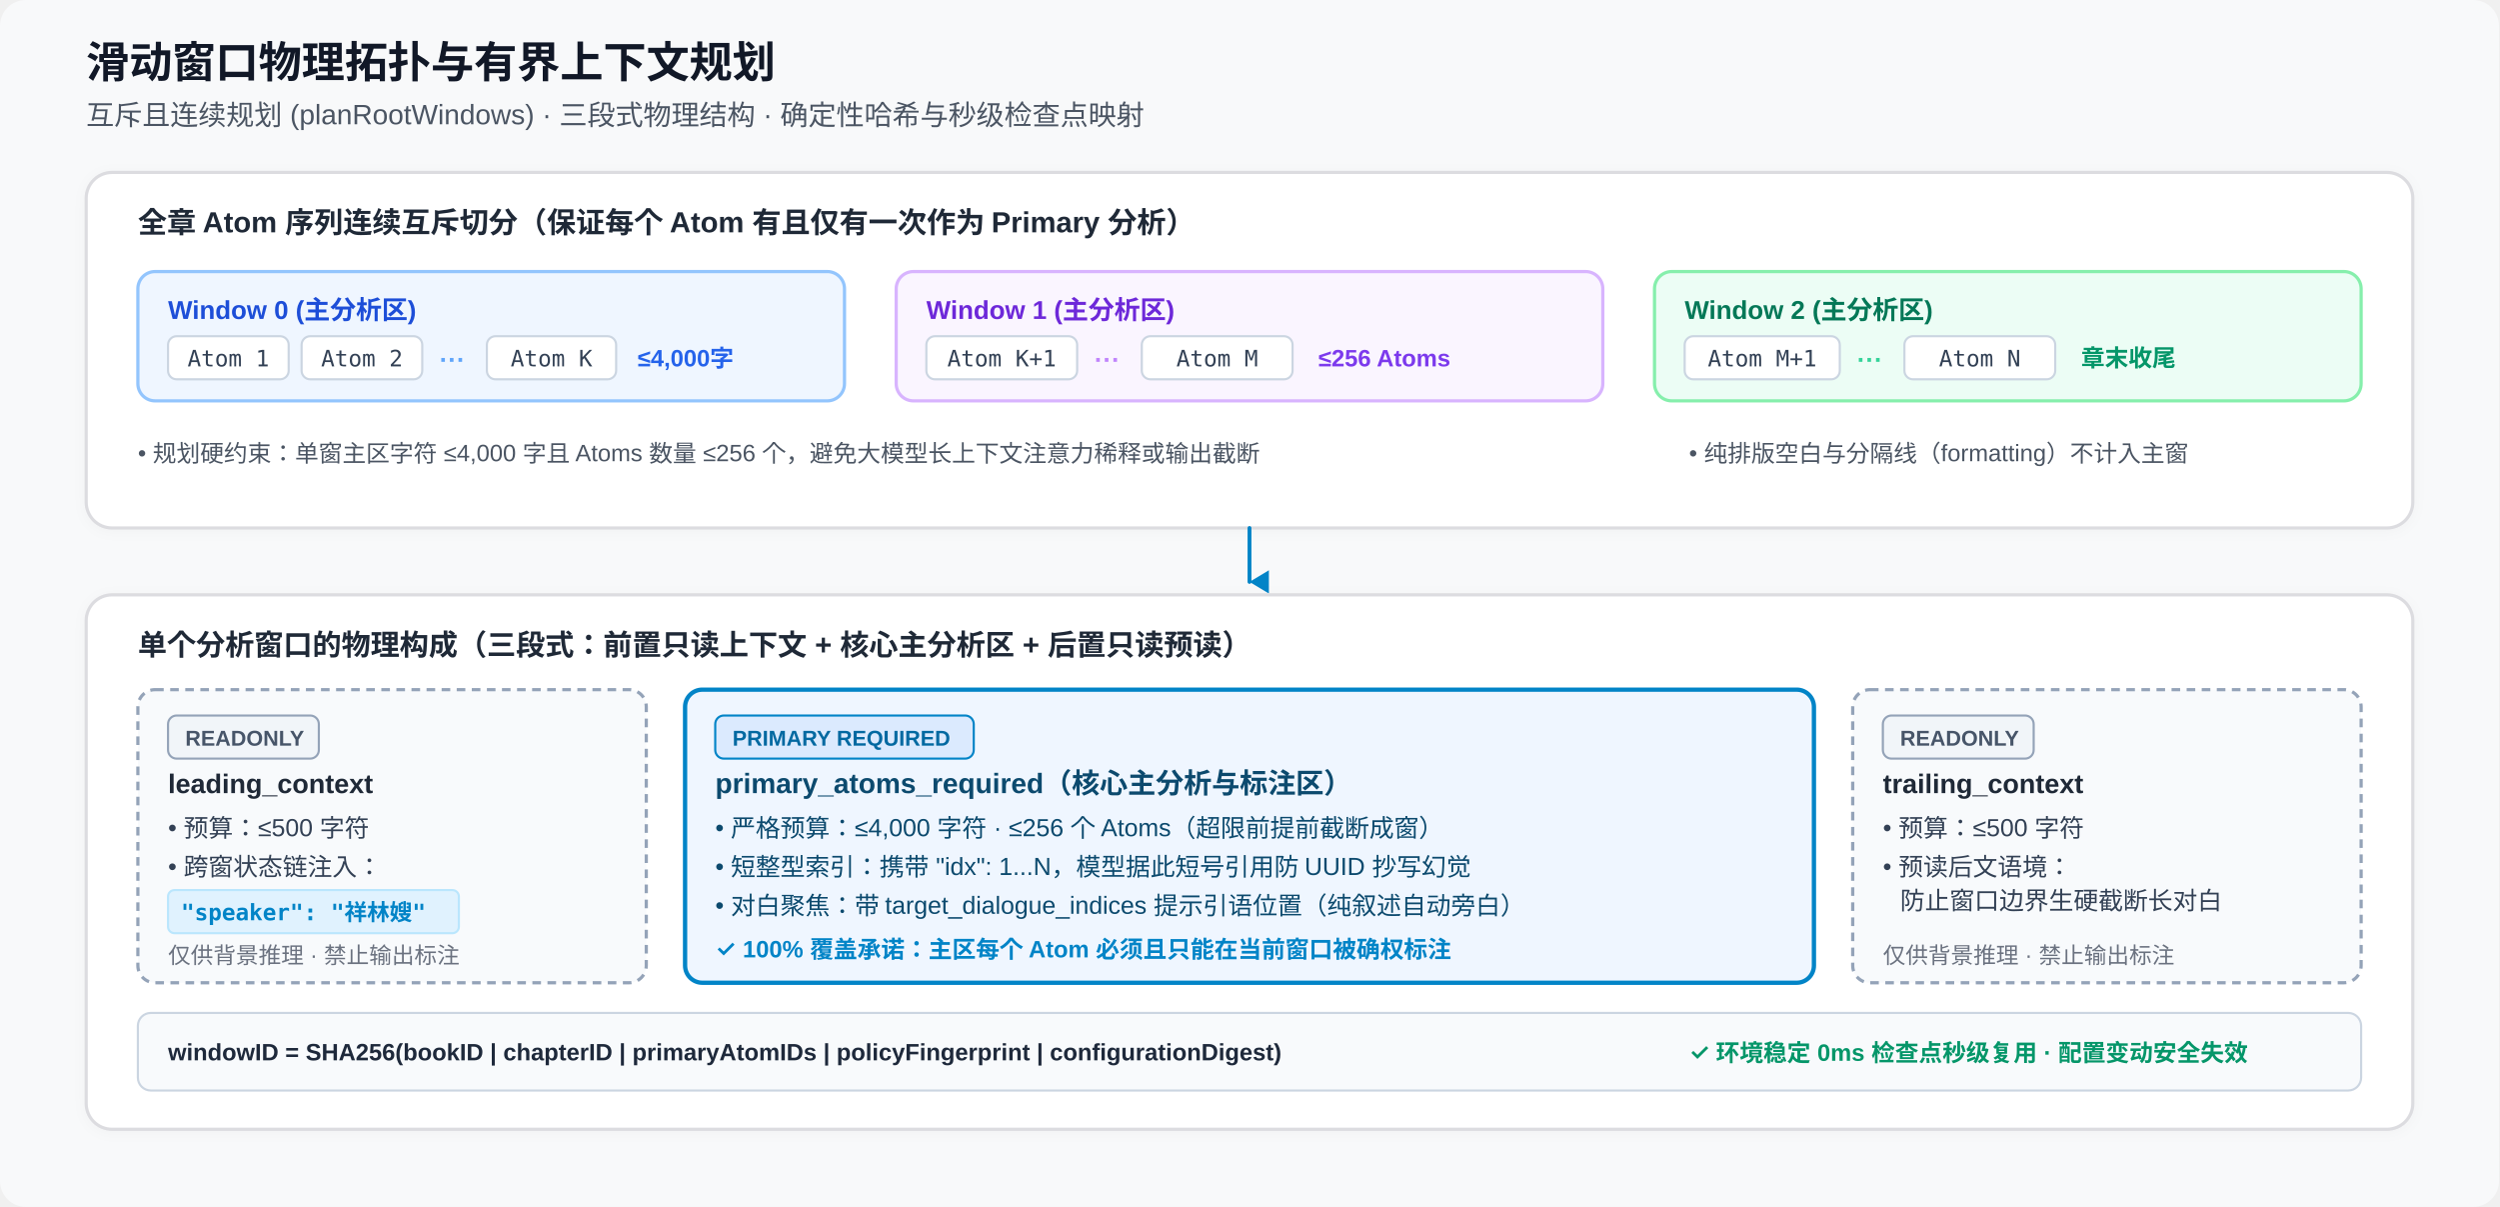
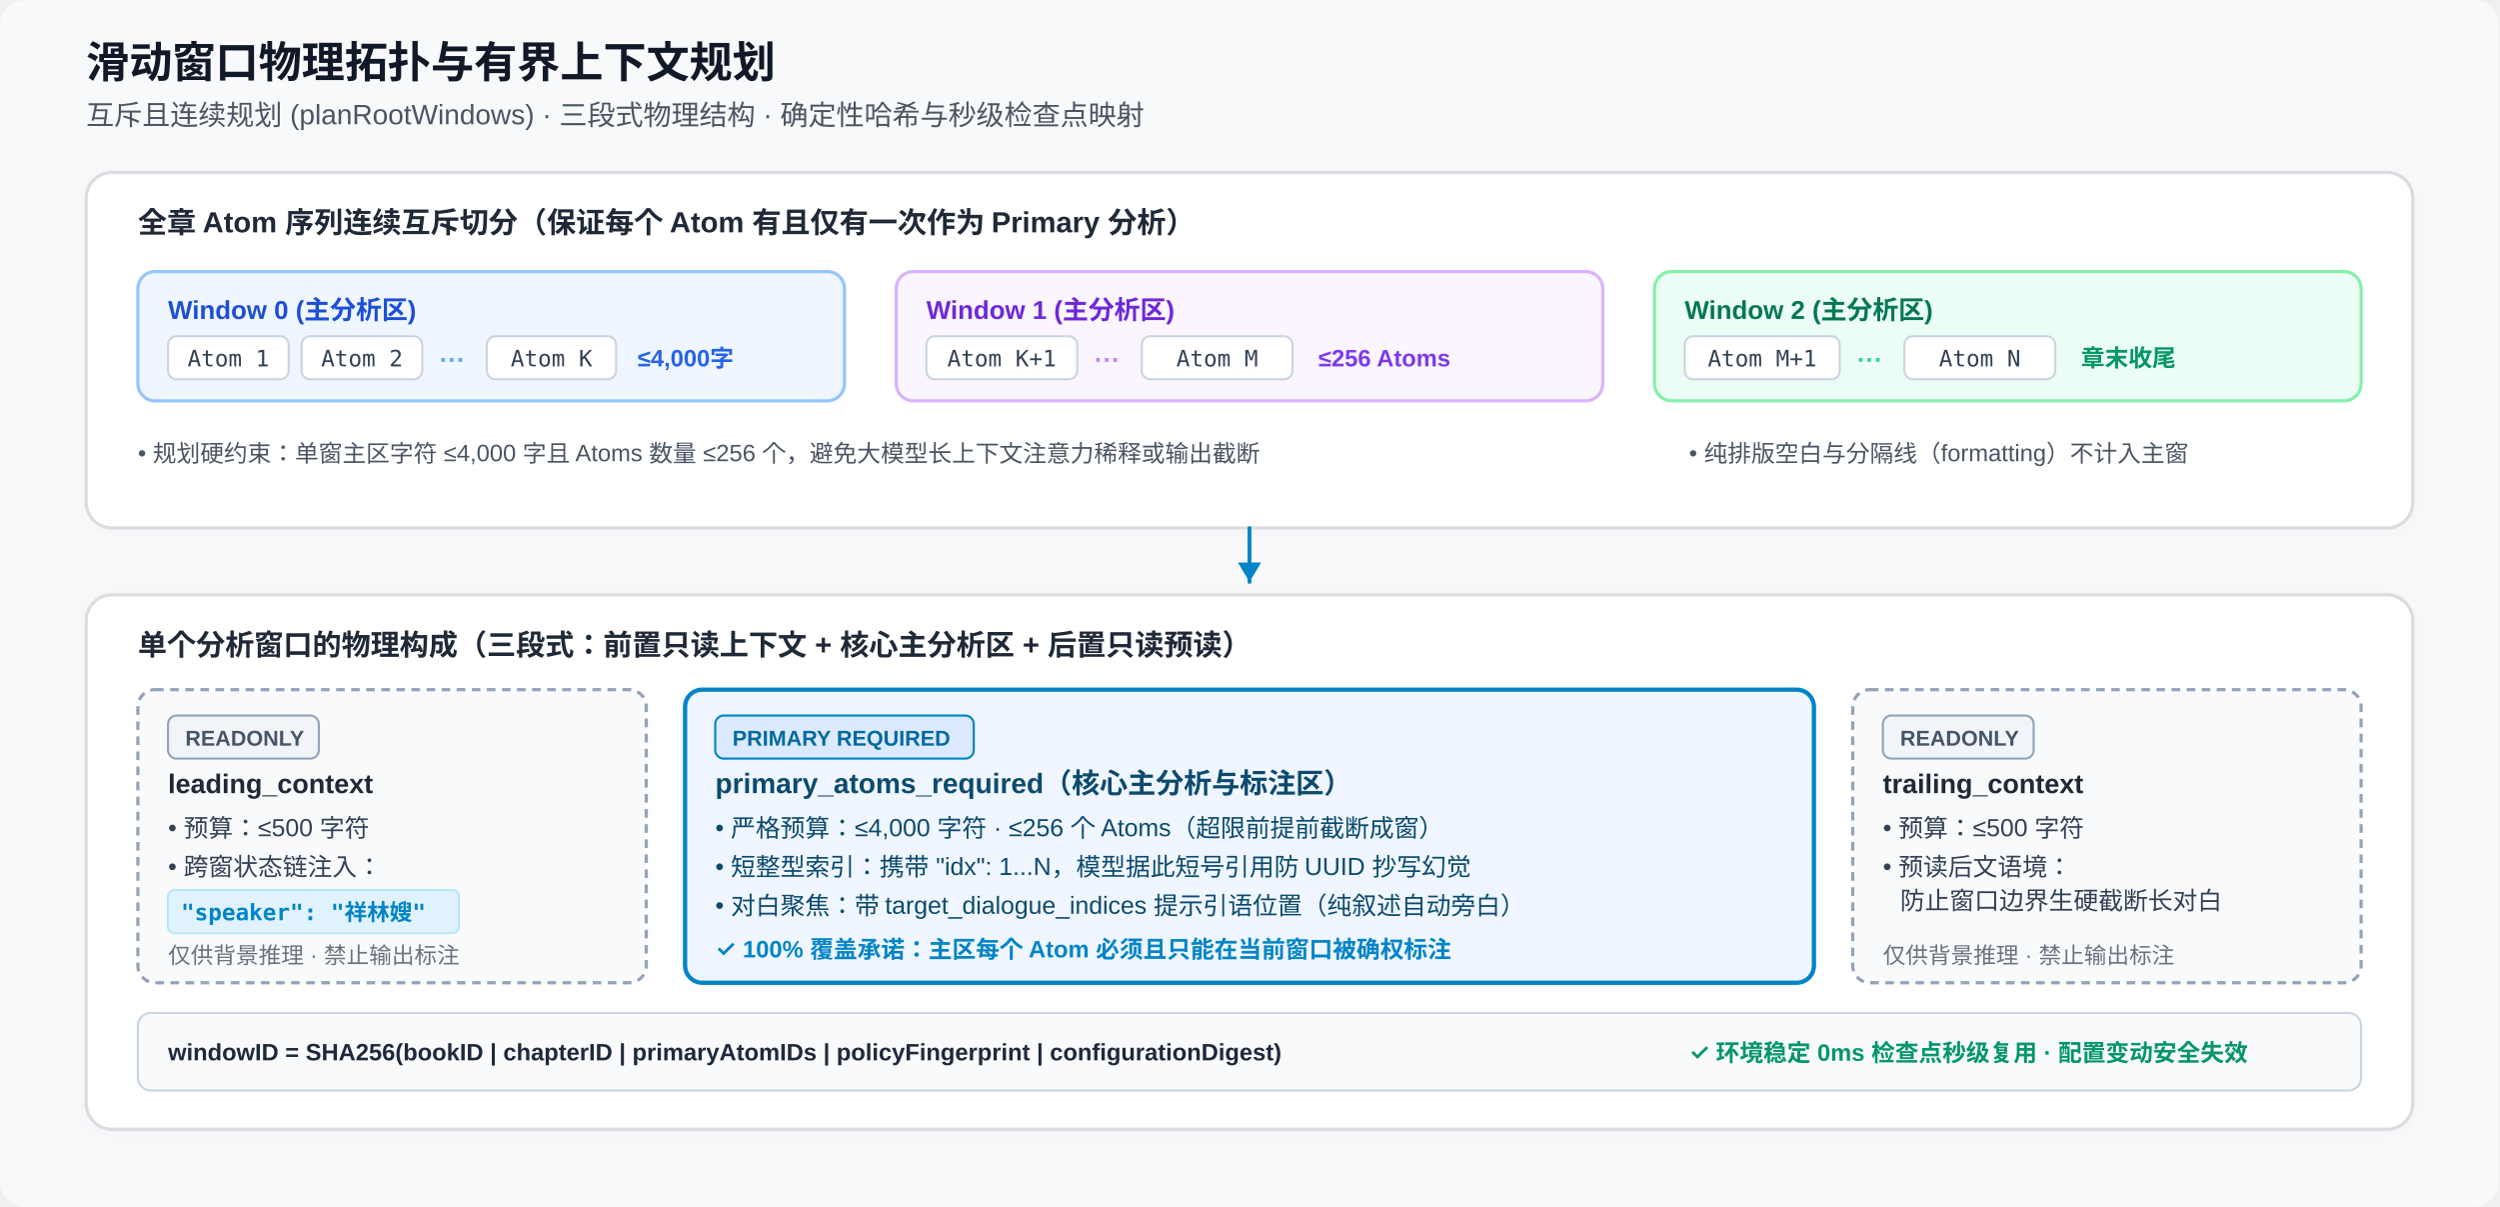
<svg xmlns="http://www.w3.org/2000/svg" viewBox="0 0 1160 560" width="1160" height="560" role="img" aria-labelledby="window-title window-desc">
  <defs>
    <style>
      
        text {
          font-family: -apple-system, BlinkMacSystemFont, "SF Pro Text", "SF Pro Display", "Helvetica Neue", Arial, sans-serif;
          -webkit-font-smoothing: antialiased;
        }
        .canvas-bg { fill: #f8f9fa; }
        .card-panel { fill: #ffffff; stroke: #dcdce0; stroke-width: 1.5; filter: drop-shadow(0 1px 3px rgba(0, 0, 0, 0.03)); rx: 12px; }
        .window-box-0 { fill: #eff6ff; stroke: #93c5fd; stroke-width: 1.5; rx: 8px; }
        .window-box-1 { fill: #faf5ff; stroke: #d8b4fe; stroke-width: 1.5; rx: 8px; }
        .window-box-2 { fill: #ecfdf5; stroke: #86efac; stroke-width: 1.5; rx: 8px; }
        .ctx-box { fill: #f8fafc; stroke: #94a3b8; stroke-width: 1.5; stroke-dasharray: 4 3; rx: 8px; }
        .primary-zone { fill: #eff6ff; stroke: #0284c7; stroke-width: 2; rx: 8px; }
        .badge-readonly { fill: #f1f5f9; stroke: #94a3b8; stroke-width: 1; rx: 4px; }
        .badge-primary { fill: #dbeafe; stroke: #0284c7; stroke-width: 1; rx: 4px; }
        .main-title { font-size: 20px; font-weight: 700; fill: #111827; }
        .main-subtitle { font-size: 13px; font-weight: 400; fill: #4b5563; }
        .section-title { font-size: 13.5px; font-weight: 600; fill: #1f2937; }
        .atom-chip { fill: #ffffff; stroke: #cbd5e1; stroke-width: 1; rx: 4px; }
        .atom-text { font-family: "SF Mono", Menlo, Consolas, monospace; font-size: 10.5px; fill: #334155; text-anchor: middle; font-weight: 500; }
        .mono-code { font-family: "SF Mono", Menlo, Consolas, monospace; font-size: 10.5px; font-weight: 600; }
        .body-bullet { font-size: 11.5px; font-weight: 400; fill: #334155; }
        .body-bullet-primary { font-size: 11.5px; font-weight: 400; fill: #0c4a6e; }
        .footnote { font-size: 10.5px; font-weight: 500; fill: #6b7280; }
        .flow-arrow { fill: none; stroke: #0284c7; stroke-width: 1.8; stroke-linecap: round; }
      
    </style>
-     <marker id="arrow-down" markerWidth="8" markerHeight="8" refX="4" refY="6" orient="auto">
-       <path d="M1,1 L4,6 L7,1 Z" fill="#0284c7" />
+     <marker id="arrow-down" markerWidth="8" markerHeight="8" refX="6" refY="4" orient="auto">
+       <path d="M1,1 L6,4 L1,7 Z" fill="#0284c7" />
    </marker>
  </defs>
  <rect class="canvas-bg" width="1160" height="560" rx="12" />
  <g transform="translate(40, 36)">
    <text class="main-title" x="0" y="0">滑动窗口物理拓扑与有界上下文规划</text>
    <text class="main-subtitle" x="0" y="22">互斥且连续规划 (planRootWindows) · 三段式物理结构 · 确定性哈希与秒级检查点映射</text>
  </g>
  <g transform="translate(40, 80)">
    <rect class="card-panel" x="0" y="0" width="1080" height="165" rx="12" />
    <text class="section-title" x="24" y="28">全章 Atom 序列连续互斥切分（保证每个 Atom 有且仅有一次作为 Primary 分析）</text>
    <g transform="translate(24, 46)">
      <rect class="window-box-0" x="0" y="0" width="328" height="60" rx="8" />
      <text x="14" y="22" font-size="12" font-weight="700" fill="#1d4ed8">Window 0 (主分析区)</text>
      <g transform="translate(14, 30)">
        <rect class="atom-chip" x="0" y="0" width="56" height="20" />
        <text class="atom-text" x="28" y="14">Atom 1</text>
        <rect class="atom-chip" x="62" y="0" width="56" height="20" />
        <text class="atom-text" x="90" y="14">Atom 2</text>
        <text x="126" y="15" font-size="12" fill="#60a5fa" font-weight="700">···</text>
        <rect class="atom-chip" x="148" y="0" width="60" height="20" />
        <text class="atom-text" x="178" y="14">Atom K</text>
        <text x="218" y="14" font-size="11" font-weight="600" fill="#2563eb">≤4,000字</text>
      </g>
      <rect class="window-box-1" x="352" y="0" width="328" height="60" rx="8" />
      <text x="366" y="22" font-size="12" font-weight="700" fill="#6d28d9">Window 1 (主分析区)</text>
      <g transform="translate(366, 30)">
        <rect class="atom-chip" x="0" y="0" width="70" height="20" />
        <text class="atom-text" x="35" y="14">Atom K+1</text>
        <text x="78" y="15" font-size="12" fill="#c084fc" font-weight="700">···</text>
        <rect class="atom-chip" x="100" y="0" width="70" height="20" />
        <text class="atom-text" x="135" y="14">Atom M</text>
        <text x="182" y="14" font-size="11" font-weight="600" fill="#7c3aed">≤256 Atoms</text>
      </g>
      <rect class="window-box-2" x="704" y="0" width="328" height="60" rx="8" />
      <text x="718" y="22" font-size="12" font-weight="700" fill="#047857">Window 2 (主分析区)</text>
      <g transform="translate(718, 30)">
        <rect class="atom-chip" x="0" y="0" width="72" height="20" />
        <text class="atom-text" x="36" y="14">Atom M+1</text>
        <text x="80" y="15" font-size="12" fill="#34d399" font-weight="700">···</text>
        <rect class="atom-chip" x="102" y="0" width="70" height="20" />
        <text class="atom-text" x="137" y="14">Atom N</text>
        <text x="184" y="14" font-size="11" font-weight="600" fill="#059669">章末收尾</text>
      </g>
    </g>
    <g transform="translate(24, 134)">
      <text font-size="11" fill="#4b5563">• 规划硬约束：单窗主区字符 ≤4,000 字且 Atoms 数量 ≤256 个，避免大模型长上下文注意力稀释或输出截断</text>
      <text font-size="11" fill="#4b5563" x="720">• 纯排版空白与分隔线（formatting）不计入主窗</text>
    </g>
  </g>
  <path class="flow-arrow" d="M 580 245 L 580 270" marker-end="url(#arrow-down)" />
  <g transform="translate(40, 276)">
    <rect class="card-panel" x="0" y="0" width="1080" height="248" rx="12" />
    <text class="section-title" x="24" y="28">单个分析窗口的物理构成（三段式：前置只读上下文 + 核心主分析区 + 后置只读预读）</text>
    <g transform="translate(24, 44)">
      <rect class="ctx-box" x="0" y="0" width="236" height="136" rx="8" />
      <rect class="badge-readonly" x="14" y="12" width="70" height="20" />
      <text x="22" y="26" font-size="10" font-weight="700" fill="#475569">READONLY</text>
      <text x="14" y="48" font-size="12.5" font-weight="700" fill="#1f2937">leading_context</text>
      <text class="body-bullet" x="14" y="68">• 预算：≤500 字符</text>
      <text class="body-bullet" x="14" y="86">• 跨窗状态链注入：</text>
      <rect x="14" y="93" width="135" height="20" rx="3" fill="#e0f2fe" stroke="#bae6fd" stroke-width="1" />
      <text class="mono-code" x="20" y="107" fill="#0284c7">"speaker": "祥林嫂"</text>
      <text class="footnote" x="14" y="127">仅供背景推理 · 禁止输出标注</text>
    </g>
    <g transform="translate(278, 44)">
      <rect class="primary-zone" x="0" y="0" width="524" height="136" rx="8" />
      <rect class="badge-primary" x="14" y="12" width="120" height="20" />
      <text x="22" y="26" font-size="10" font-weight="700" fill="#0369a1">PRIMARY REQUIRED</text>
      <text x="14" y="48" font-size="13" font-weight="700" fill="#0c4a6e">primary_atoms_required（核心主分析与标注区）</text>
      <text class="body-bullet-primary" x="14" y="68">• 严格预算：≤4,000 字符 · ≤256 个 Atoms（超限前提前截断成窗）</text>
      <text class="body-bullet-primary" x="14" y="86">• 短整型索引：携带 "idx": 1...N，模型据此短号引用防 UUID 抄写幻觉</text>
      <text class="body-bullet-primary" x="14" y="104">• 对白聚焦：带 target_dialogue_indices 提示引语位置（纯叙述自动旁白）</text>
      <text font-size="11" font-weight="600" fill="#0284c7" x="14" y="124">✓ 100% 覆盖承诺：主区每个 Atom 必须且只能在当前窗口被确权标注</text>
    </g>
    <g transform="translate(820, 44)">
      <rect class="ctx-box" x="0" y="0" width="236" height="136" rx="8" />
      <rect class="badge-readonly" x="14" y="12" width="70" height="20" />
      <text x="22" y="26" font-size="10" font-weight="700" fill="#475569">READONLY</text>
      <text x="14" y="48" font-size="12.5" font-weight="700" fill="#1f2937">trailing_context</text>
      <text class="body-bullet" x="14" y="68">• 预算：≤500 字符</text>
      <text class="body-bullet" x="14" y="86">• 预读后文语境：</text>
      <text class="body-bullet" x="22" y="102">防止窗口边界生硬截断长对白</text>
      <text class="footnote" x="14" y="127">仅供背景推理 · 禁止输出标注</text>
    </g>
    <g transform="translate(24, 194)">
      <rect x="0" y="0" width="1032" height="36" rx="6" fill="#f8fafc" stroke="#cbd5e1" stroke-width="1" />
      <text font-family="SF Mono, monospace" font-size="11" font-weight="600" fill="#1e293b" x="14" y="22">windowID = SHA256(bookID | chapterID | primaryAtomIDs | policyFingerprint | configurationDigest)</text>
      <text font-size="11" font-weight="600" fill="#059669" x="720" y="22">✓ 环境稳定 0ms 检查点秒级复用 · 配置变动安全失效</text>
    </g>
  </g>
</svg>
